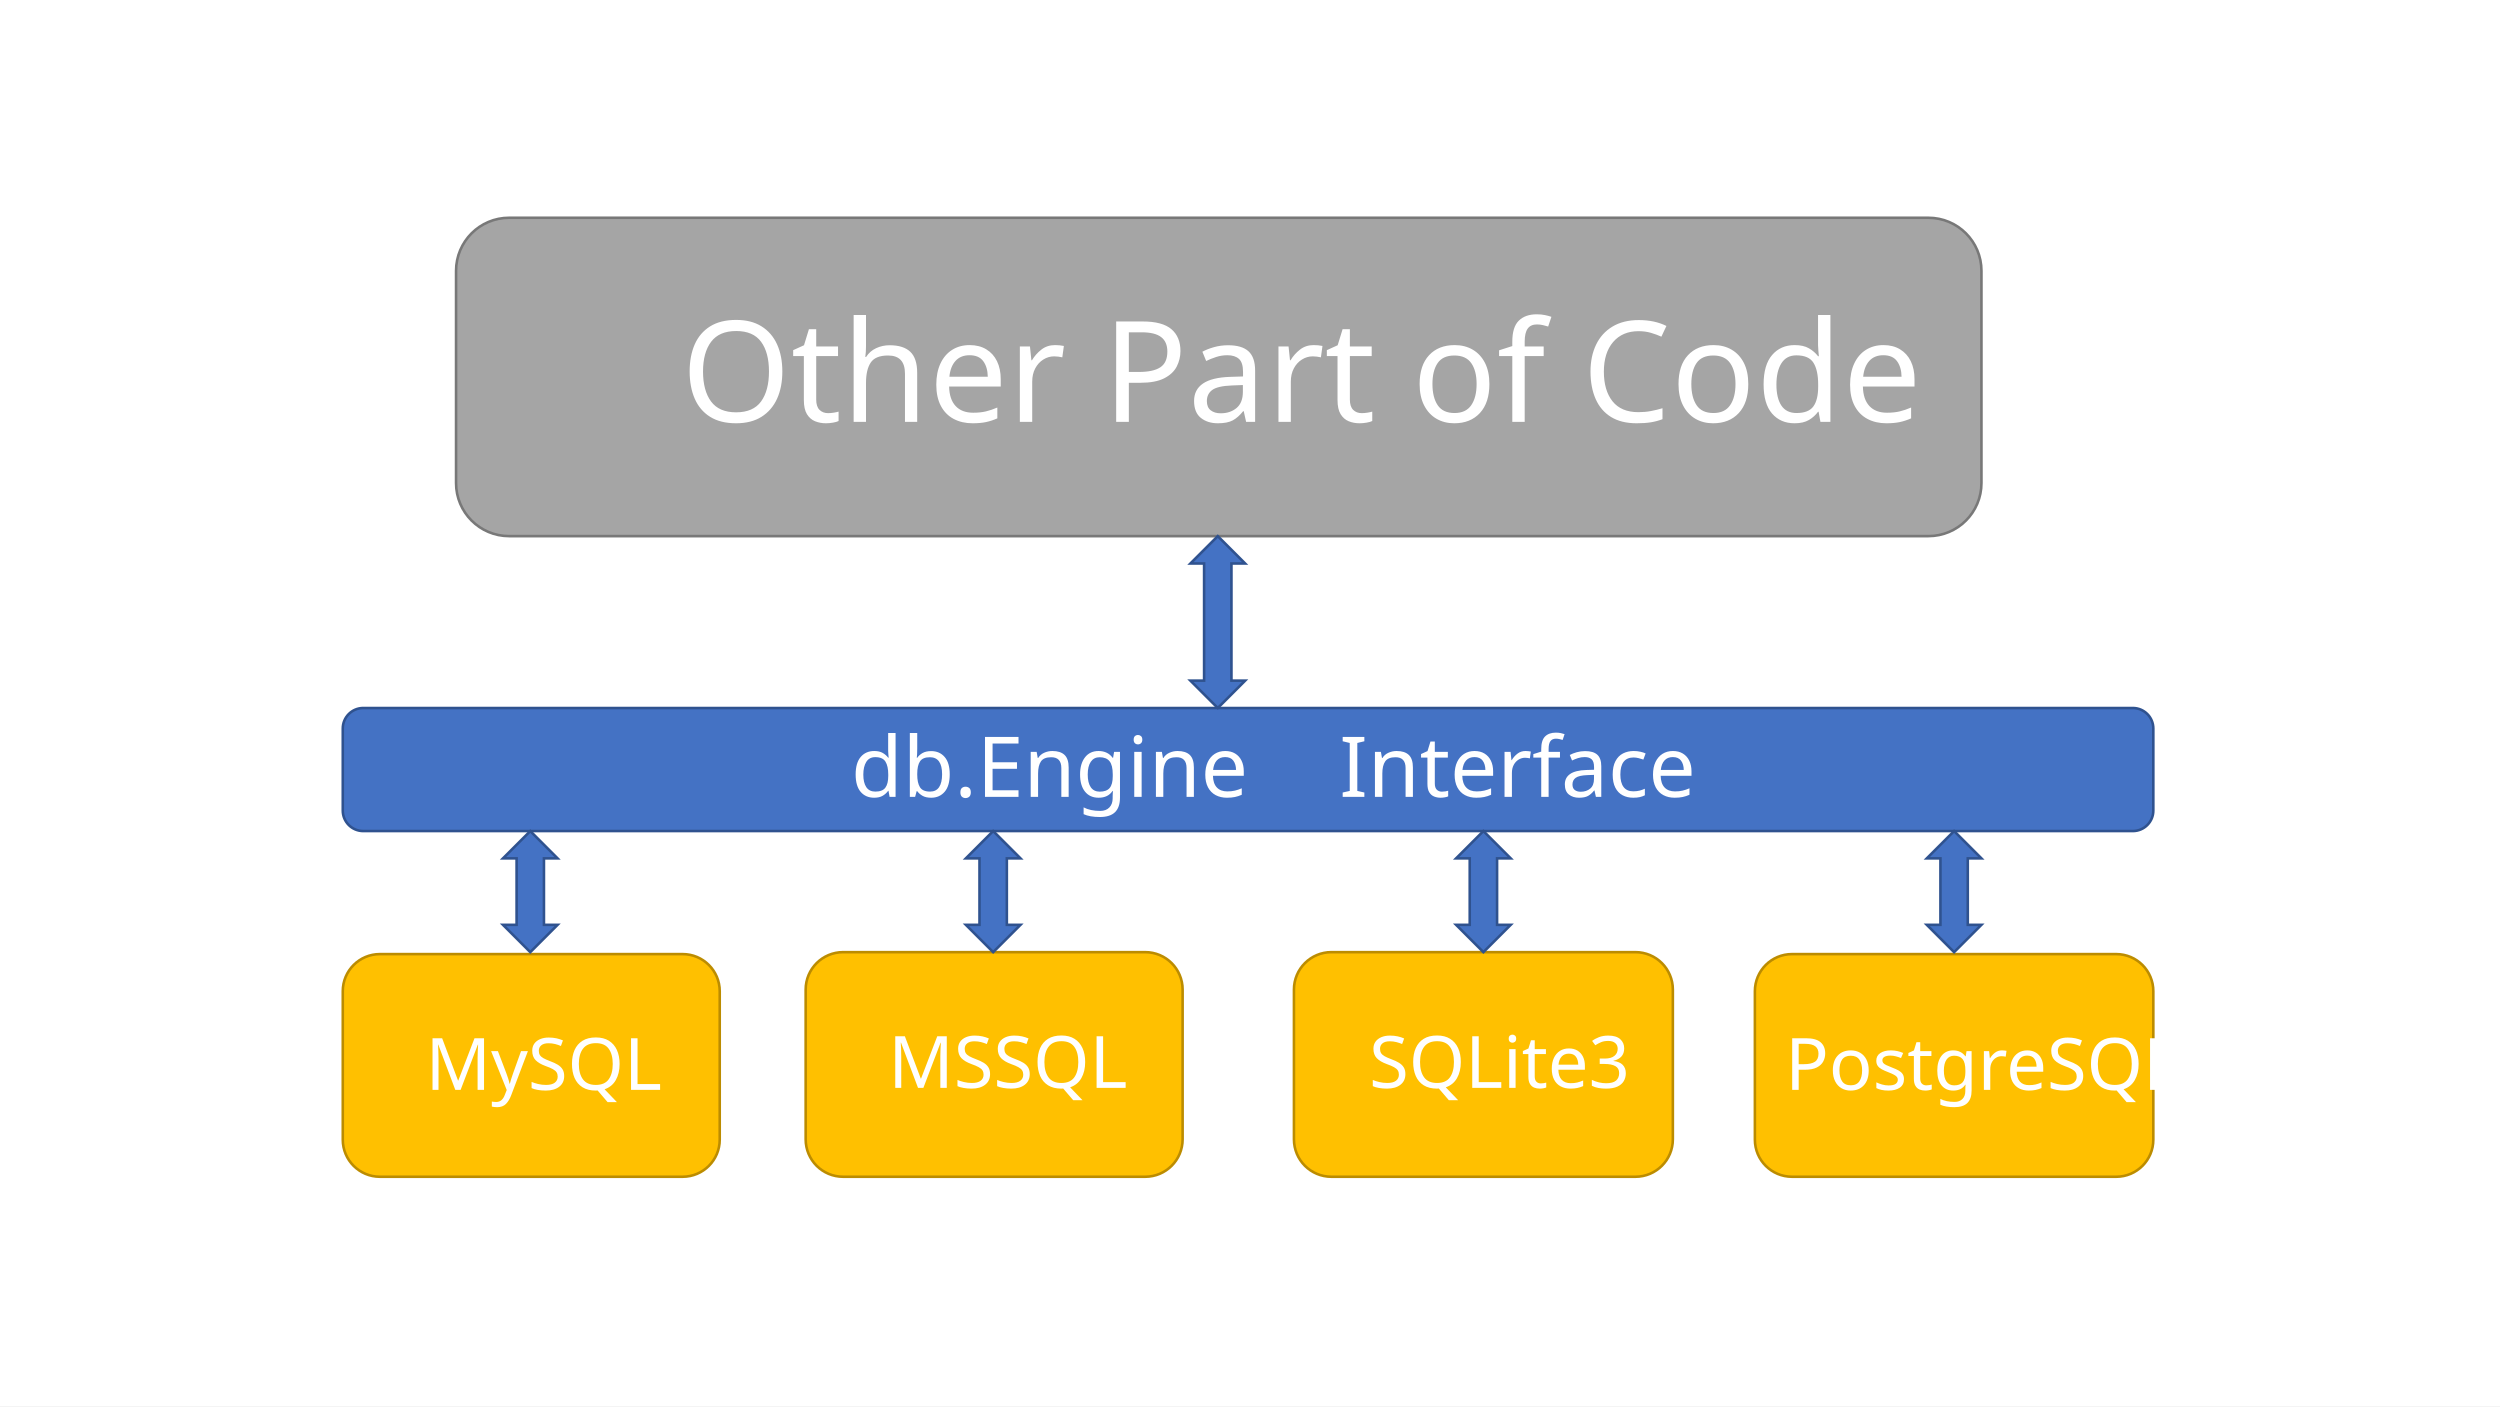
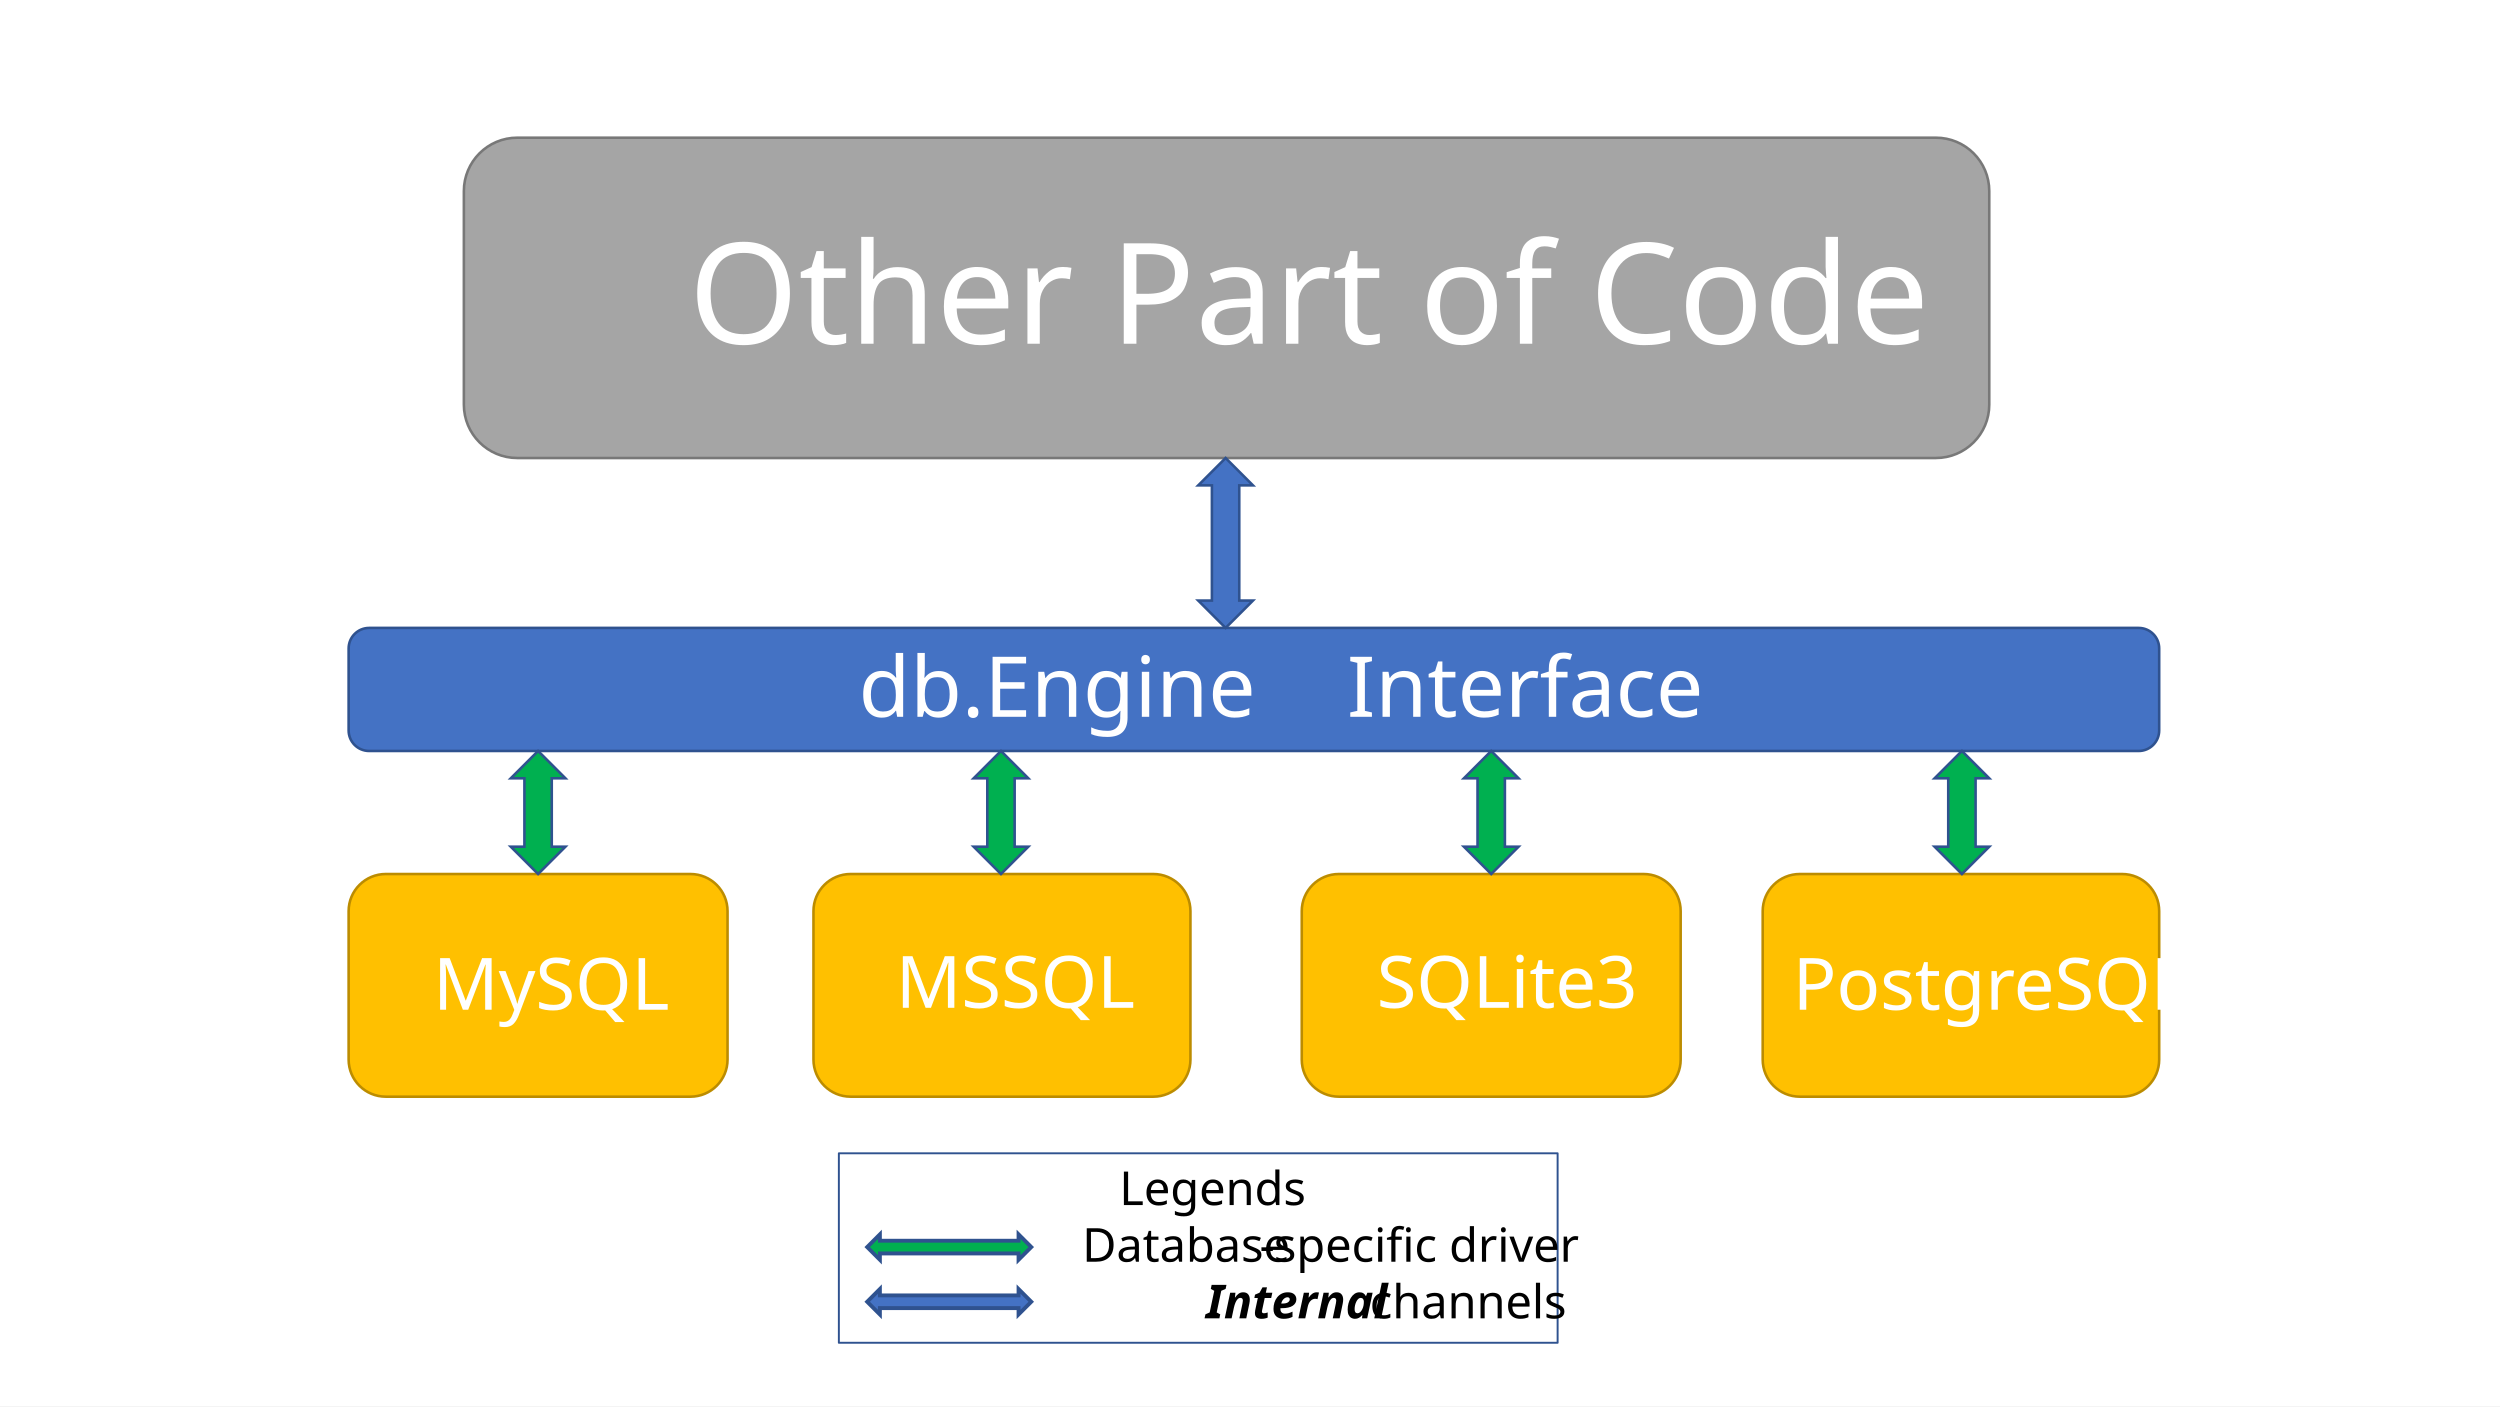
<svg xmlns="http://www.w3.org/2000/svg" width="1280" height="720" overflow="hidden">
  <defs>
    <clipPath id="clip0">
      <rect x="0" y="0" width="1280" height="720" />
    </clipPath>
  </defs>
  <g clip-path="url(#clip0)">
    <rect x="0" y="0" width="1280" height="720" fill="#FFFFFF" />
-     <path d="M175.5 373C175.5 367.201 180.201 362.5 186 362.5L1092 362.5C1097.8 362.5 1102.5 367.201 1102.5 373L1102.5 415C1102.5 420.799 1097.8 425.5 1092 425.5L186 425.5C180.201 425.5 175.5 420.799 175.5 415Z" stroke="#2F528F" stroke-width="1.333" stroke-miterlimit="8" fill="#4472C4" fill-rule="evenodd" />
-     <text fill="#FFFFFF" font-family="Cascadia Code PL,Cascadia Code PL_MSFontService,sans-serif" font-weight="400" font-size="43" transform="translate(435.737 408)">db.Engine</text>
-     <text fill="#FFFFFF" font-family="Calibri,Calibri_MSFontService,sans-serif" font-weight="400" font-size="43" transform="translate(685.737 408)">Interface</text>
-     <path d="M175.5 507.5C175.5 497.007 184.007 488.5 194.5 488.5L349.5 488.5C359.993 488.5 368.5 497.007 368.5 507.5L368.5 583.5C368.5 593.993 359.993 602.5 349.5 602.5L194.5 602.5C184.007 602.5 175.5 593.993 175.5 583.5Z" stroke="#BC8C00" stroke-width="1.333" stroke-miterlimit="8" fill="#FFC000" fill-rule="evenodd" />
-     <text fill="#FFFFFF" font-family="Calibri,Calibri_MSFontService,sans-serif" font-weight="400" font-size="37" transform="translate(217.856 558)">MySQL</text>
-     <path d="M412.5 506.667C412.5 496.081 421.081 487.5 431.667 487.5L586.333 487.5C596.919 487.5 605.5 496.081 605.5 506.667L605.5 583.333C605.5 593.919 596.919 602.5 586.333 602.5L431.667 602.5C421.081 602.5 412.5 593.919 412.5 583.333Z" stroke="#BC8C00" stroke-width="1.333" stroke-miterlimit="8" fill="#FFC000" fill-rule="evenodd" />
-     <text fill="#FFFFFF" font-family="Calibri,Calibri_MSFontService,sans-serif" font-weight="400" font-size="37" transform="translate(454.78 557)">MSSQL</text>
-     <path d="M662.5 506.667C662.5 496.081 671.081 487.5 681.667 487.5L837.333 487.5C847.919 487.5 856.5 496.081 856.5 506.667L856.5 583.333C856.5 593.919 847.919 602.5 837.333 602.5L681.667 602.5C671.081 602.5 662.5 593.919 662.5 583.333Z" stroke="#BC8C00" stroke-width="1.333" stroke-miterlimit="8" fill="#FFC000" fill-rule="evenodd" />
-     <text fill="#FFFFFF" font-family="Calibri,Calibri_MSFontService,sans-serif" font-weight="400" font-size="37" transform="translate(700.981 557)">SQLite3</text>
-     <path d="M898.5 507.5C898.5 497.007 907.007 488.5 917.5 488.5L1083.5 488.5C1093.99 488.5 1102.5 497.007 1102.5 507.5L1102.5 583.5C1102.5 593.993 1093.99 602.5 1083.5 602.5L917.5 602.5C907.007 602.5 898.5 593.993 898.5 583.5Z" stroke="#BC8C00" stroke-width="1.333" stroke-miterlimit="8" fill="#FFC000" fill-rule="evenodd" />
-     <text fill="#FFFFFF" font-family="Calibri,Calibri_MSFontService,sans-serif" font-weight="400" font-size="37" transform="translate(914.004 558)">PostgreSQL</text>
-     <path d="M257.5 439.5 271.5 425.5 285.5 439.5 278.5 439.5 278.5 473.5 285.5 473.5 271.5 487.5 257.5 473.5 264.5 473.5 264.5 439.5Z" stroke="#2F528F" stroke-width="1.333" stroke-miterlimit="8" fill="#4472C4" fill-rule="evenodd" />
-     <path d="M494.5 439.5 508.5 425.5 522.5 439.5 515.5 439.5 515.5 473.5 522.5 473.5 508.5 487.5 494.5 473.5 501.5 473.5 501.5 439.5Z" stroke="#2F528F" stroke-width="1.333" stroke-miterlimit="8" fill="#4472C4" fill-rule="evenodd" />
-     <path d="M745.5 439.5 759.5 425.5 773.5 439.5 766.5 439.5 766.5 473.5 773.5 473.5 759.5 487.5 745.5 473.5 752.5 473.5 752.5 439.5Z" stroke="#2F528F" stroke-width="1.333" stroke-miterlimit="8" fill="#4472C4" fill-rule="evenodd" />
-     <path d="M986.5 439.5 1000.5 425.5 1014.5 439.5 1007.5 439.5 1007.5 473.5 1014.5 473.5 1000.5 487.5 986.5 473.5 993.5 473.5 993.5 439.5Z" stroke="#2F528F" stroke-width="1.333" stroke-miterlimit="8" fill="#4472C4" fill-rule="evenodd" />
-     <path d="M233.5 138.667C233.5 123.663 245.663 111.5 260.667 111.5L987.333 111.5C1002.34 111.5 1014.5 123.663 1014.5 138.667L1014.5 247.333C1014.5 262.337 1002.34 274.5 987.333 274.5L260.667 274.5C245.663 274.5 233.5 262.337 233.5 247.333Z" stroke="#787878" stroke-width="1.333" stroke-miterlimit="8" fill="#A5A5A5" fill-rule="evenodd" />
-     <text fill="#FFFFFF" font-family="Calibri,Calibri_MSFontService,sans-serif" font-weight="400" font-size="72" transform="translate(348.713 216)">Other Part of Code</text>
-     <path d="M609.5 288.5 623.5 274.5 637.5 288.5 630.5 288.5 630.5 348.5 637.5 348.5 623.5 362.5 609.5 348.5 616.5 348.5 616.5 288.5Z" stroke="#2F528F" stroke-width="1.333" stroke-miterlimit="8" fill="#4472C4" fill-rule="evenodd" />
+     <path d="M178.5 332C178.5 326.201 183.201 321.5 189 321.5L1095 321.5C1100.8 321.5 1105.5 326.201 1105.5 332L1105.5 374C1105.5 379.799 1100.8 384.5 1095 384.5L189 384.5C183.201 384.5 178.5 379.799 178.5 374Z" stroke="#2F528F" stroke-width="1.333" stroke-miterlimit="8" fill="#4472C4" fill-rule="evenodd" />
+     <text fill="#FFFFFF" font-family="Cascadia Code PL,Cascadia Code PL_MSFontService,sans-serif" font-weight="400" font-size="43" transform="translate(439.616 367)">db.Engine</text>
+     <text fill="#FFFFFF" font-family="Calibri,Calibri_MSFontService,sans-serif" font-weight="400" font-size="43" transform="translate(689.616 367)">Interface</text>
+     <path d="M178.5 466.5C178.5 456.007 187.007 447.5 197.5 447.5L353.5 447.5C363.993 447.5 372.5 456.007 372.5 466.5L372.5 542.5C372.5 552.993 363.993 561.5 353.5 561.5L197.5 561.5C187.007 561.5 178.5 552.993 178.5 542.5Z" stroke="#BC8C00" stroke-width="1.333" stroke-miterlimit="8" fill="#FFC000" fill-rule="evenodd" />
+     <text fill="#FFFFFF" font-family="Calibri,Calibri_MSFontService,sans-serif" font-weight="400" font-size="37" transform="translate(221.735 517)">MySQL</text>
+     <path d="M416.5 466.5C416.5 456.007 425.007 447.5 435.5 447.5L590.5 447.5C600.993 447.5 609.5 456.007 609.5 466.5L609.5 542.5C609.5 552.993 600.993 561.5 590.5 561.5L435.5 561.5C425.007 561.5 416.5 552.993 416.5 542.5Z" stroke="#BC8C00" stroke-width="1.333" stroke-miterlimit="8" fill="#FFC000" fill-rule="evenodd" />
+     <text fill="#FFFFFF" font-family="Calibri,Calibri_MSFontService,sans-serif" font-weight="400" font-size="37" transform="translate(458.659 516)">MSSQL</text>
+     <path d="M666.5 466.5C666.5 456.007 675.007 447.5 685.5 447.5L841.5 447.5C851.993 447.5 860.5 456.007 860.5 466.5L860.5 542.5C860.5 552.993 851.993 561.5 841.5 561.5L685.5 561.5C675.007 561.5 666.5 552.993 666.5 542.5Z" stroke="#BC8C00" stroke-width="1.333" stroke-miterlimit="8" fill="#FFC000" fill-rule="evenodd" />
+     <text fill="#FFFFFF" font-family="Calibri,Calibri_MSFontService,sans-serif" font-weight="400" font-size="37" transform="translate(704.86 516)">SQLite3</text>
+     <path d="M902.5 466.5C902.5 456.007 911.007 447.5 921.5 447.5L1086.5 447.5C1096.99 447.5 1105.5 456.007 1105.5 466.5L1105.5 542.5C1105.5 552.993 1096.99 561.5 1086.5 561.5L921.5 561.5C911.007 561.5 902.5 552.993 902.5 542.5Z" stroke="#BC8C00" stroke-width="1.333" stroke-miterlimit="8" fill="#FFC000" fill-rule="evenodd" />
+     <text fill="#FFFFFF" font-family="Calibri,Calibri_MSFontService,sans-serif" font-weight="400" font-size="37" transform="translate(917.883 517)">PostgreSQL</text>
+     <path d="M261.5 398.5 275.5 384.5 289.5 398.5 282.5 398.5 282.5 433.5 289.5 433.5 275.5 447.5 261.5 433.5 268.5 433.5 268.5 398.5Z" stroke="#2F528F" stroke-width="1.333" stroke-miterlimit="8" fill="#00B050" fill-rule="evenodd" />
+     <path d="M498.5 398.5 512.5 384.5 526.5 398.5 519.5 398.5 519.5 433.5 526.5 433.5 512.5 447.5 498.5 433.5 505.5 433.5 505.5 398.5Z" stroke="#2F528F" stroke-width="1.333" stroke-miterlimit="8" fill="#00B050" fill-rule="evenodd" />
+     <path d="M749.5 398.5 763.5 384.5 777.5 398.5 770.5 398.5 770.5 433.5 777.5 433.5 763.5 447.5 749.5 433.5 756.5 433.5 756.5 398.5Z" stroke="#2F528F" stroke-width="1.333" stroke-miterlimit="8" fill="#00B050" fill-rule="evenodd" />
+     <path d="M990.5 398.5 1004.5 384.5 1018.5 398.5 1011.5 398.5 1011.5 433.5 1018.5 433.5 1004.5 447.5 990.5 433.5 997.5 433.5 997.5 398.5Z" stroke="#2F528F" stroke-width="1.333" stroke-miterlimit="8" fill="#00B050" fill-rule="evenodd" />
+     <path d="M237.5 97.834C237.5 82.738 249.738 70.5 264.834 70.5L991.166 70.5C1006.26 70.5 1018.5 82.738 1018.5 97.834L1018.5 207.166C1018.5 222.262 1006.26 234.5 991.166 234.5L264.834 234.5C249.738 234.5 237.5 222.262 237.5 207.166Z" stroke="#787878" stroke-width="1.333" stroke-miterlimit="8" fill="#A5A5A5" fill-rule="evenodd" />
+     <text fill="#FFFFFF" font-family="Calibri,Calibri_MSFontService,sans-serif" font-weight="400" font-size="72" transform="translate(352.592 176)">Other Part of Code</text>
+     <path d="M613.5 248.5 627.5 234.5 641.5 248.5 634.5 248.5 634.5 307.5 641.5 307.5 627.5 321.5 613.5 307.5 620.5 307.5 620.5 248.5Z" stroke="#2F528F" stroke-width="1.333" stroke-miterlimit="8" fill="#4472C4" fill-rule="evenodd" />
+     <rect x="429.5" y="590.5" width="368" height="97" stroke="#2F528F" stroke-linejoin="round" stroke-miterlimit="10" fill="none" />
+     <text font-family="Calibri,Calibri_MSFontService,sans-serif" font-weight="400" font-size="24" transform="translate(573.105 617)">Legends</text>
+     <text font-family="Calibri,Calibri_MSFontService,sans-serif" font-weight="400" font-size="24" transform="translate(554.085 646)">Database</text>
+     <text font-family="Calibri,Calibri_MSFontService,sans-serif" font-weight="400" font-size="24" transform="translate(644.905 646)">-</text>
+     <text font-family="Calibri,Calibri_MSFontService,sans-serif" font-weight="400" font-size="24" transform="translate(652.239 646)">specific driver</text>
+     <text font-family="Calibri,Calibri_MSFontService,sans-serif" font-style="italic" font-weight="700" font-size="24" transform="translate(617.439 675)">Internal</text>
+     <text font-family="Calibri,Calibri_MSFontService,sans-serif" font-weight="400" font-size="24" transform="translate(701.339 675)">channels</text>
+     <path d="M444 666.5 450.5 660 450.5 663.25 521.5 663.25 521.5 660 528 666.5 521.5 673 521.5 669.75 450.5 669.75 450.5 673Z" stroke="#2F528F" stroke-width="2" stroke-miterlimit="8" fill="#4472C4" fill-rule="evenodd" />
+     <path d="M444 638.5 450.5 632 450.5 635.25 521.5 635.25 521.5 632 528 638.5 521.5 645 521.5 641.75 450.5 641.75 450.5 645Z" stroke="#2F528F" stroke-width="2" stroke-miterlimit="8" fill="#00B050" fill-rule="evenodd" />
  </g>
</svg>
